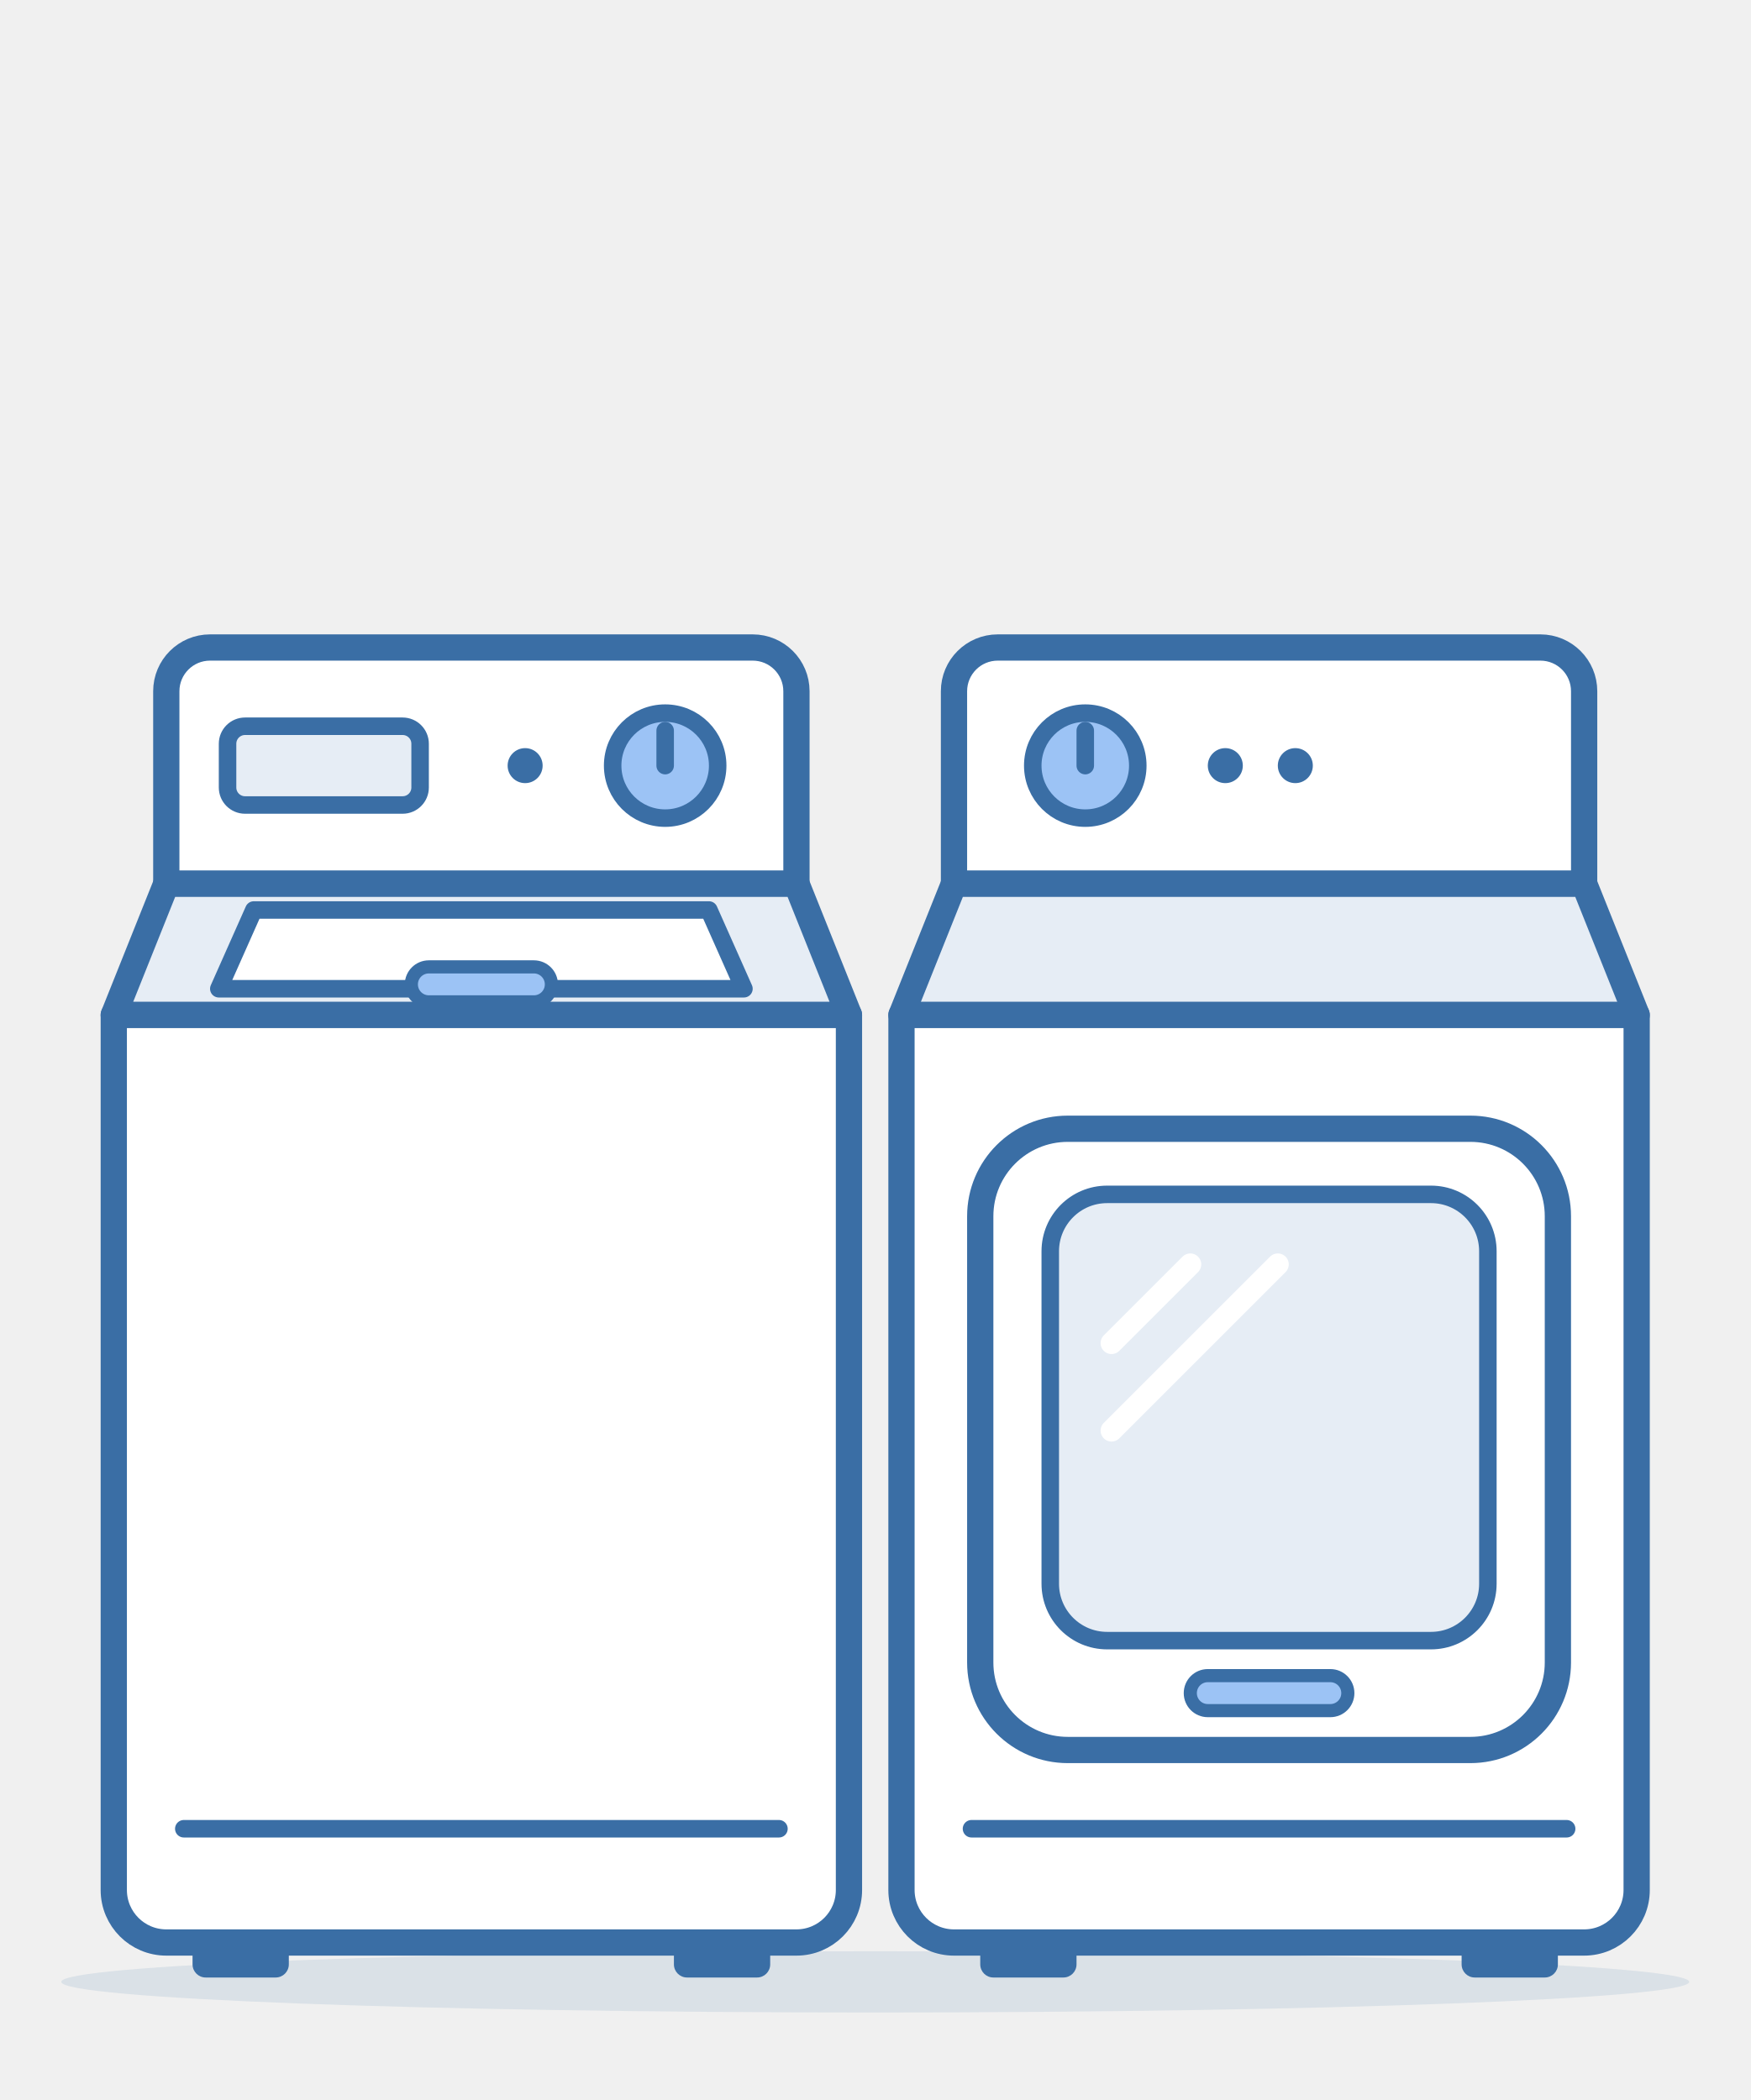
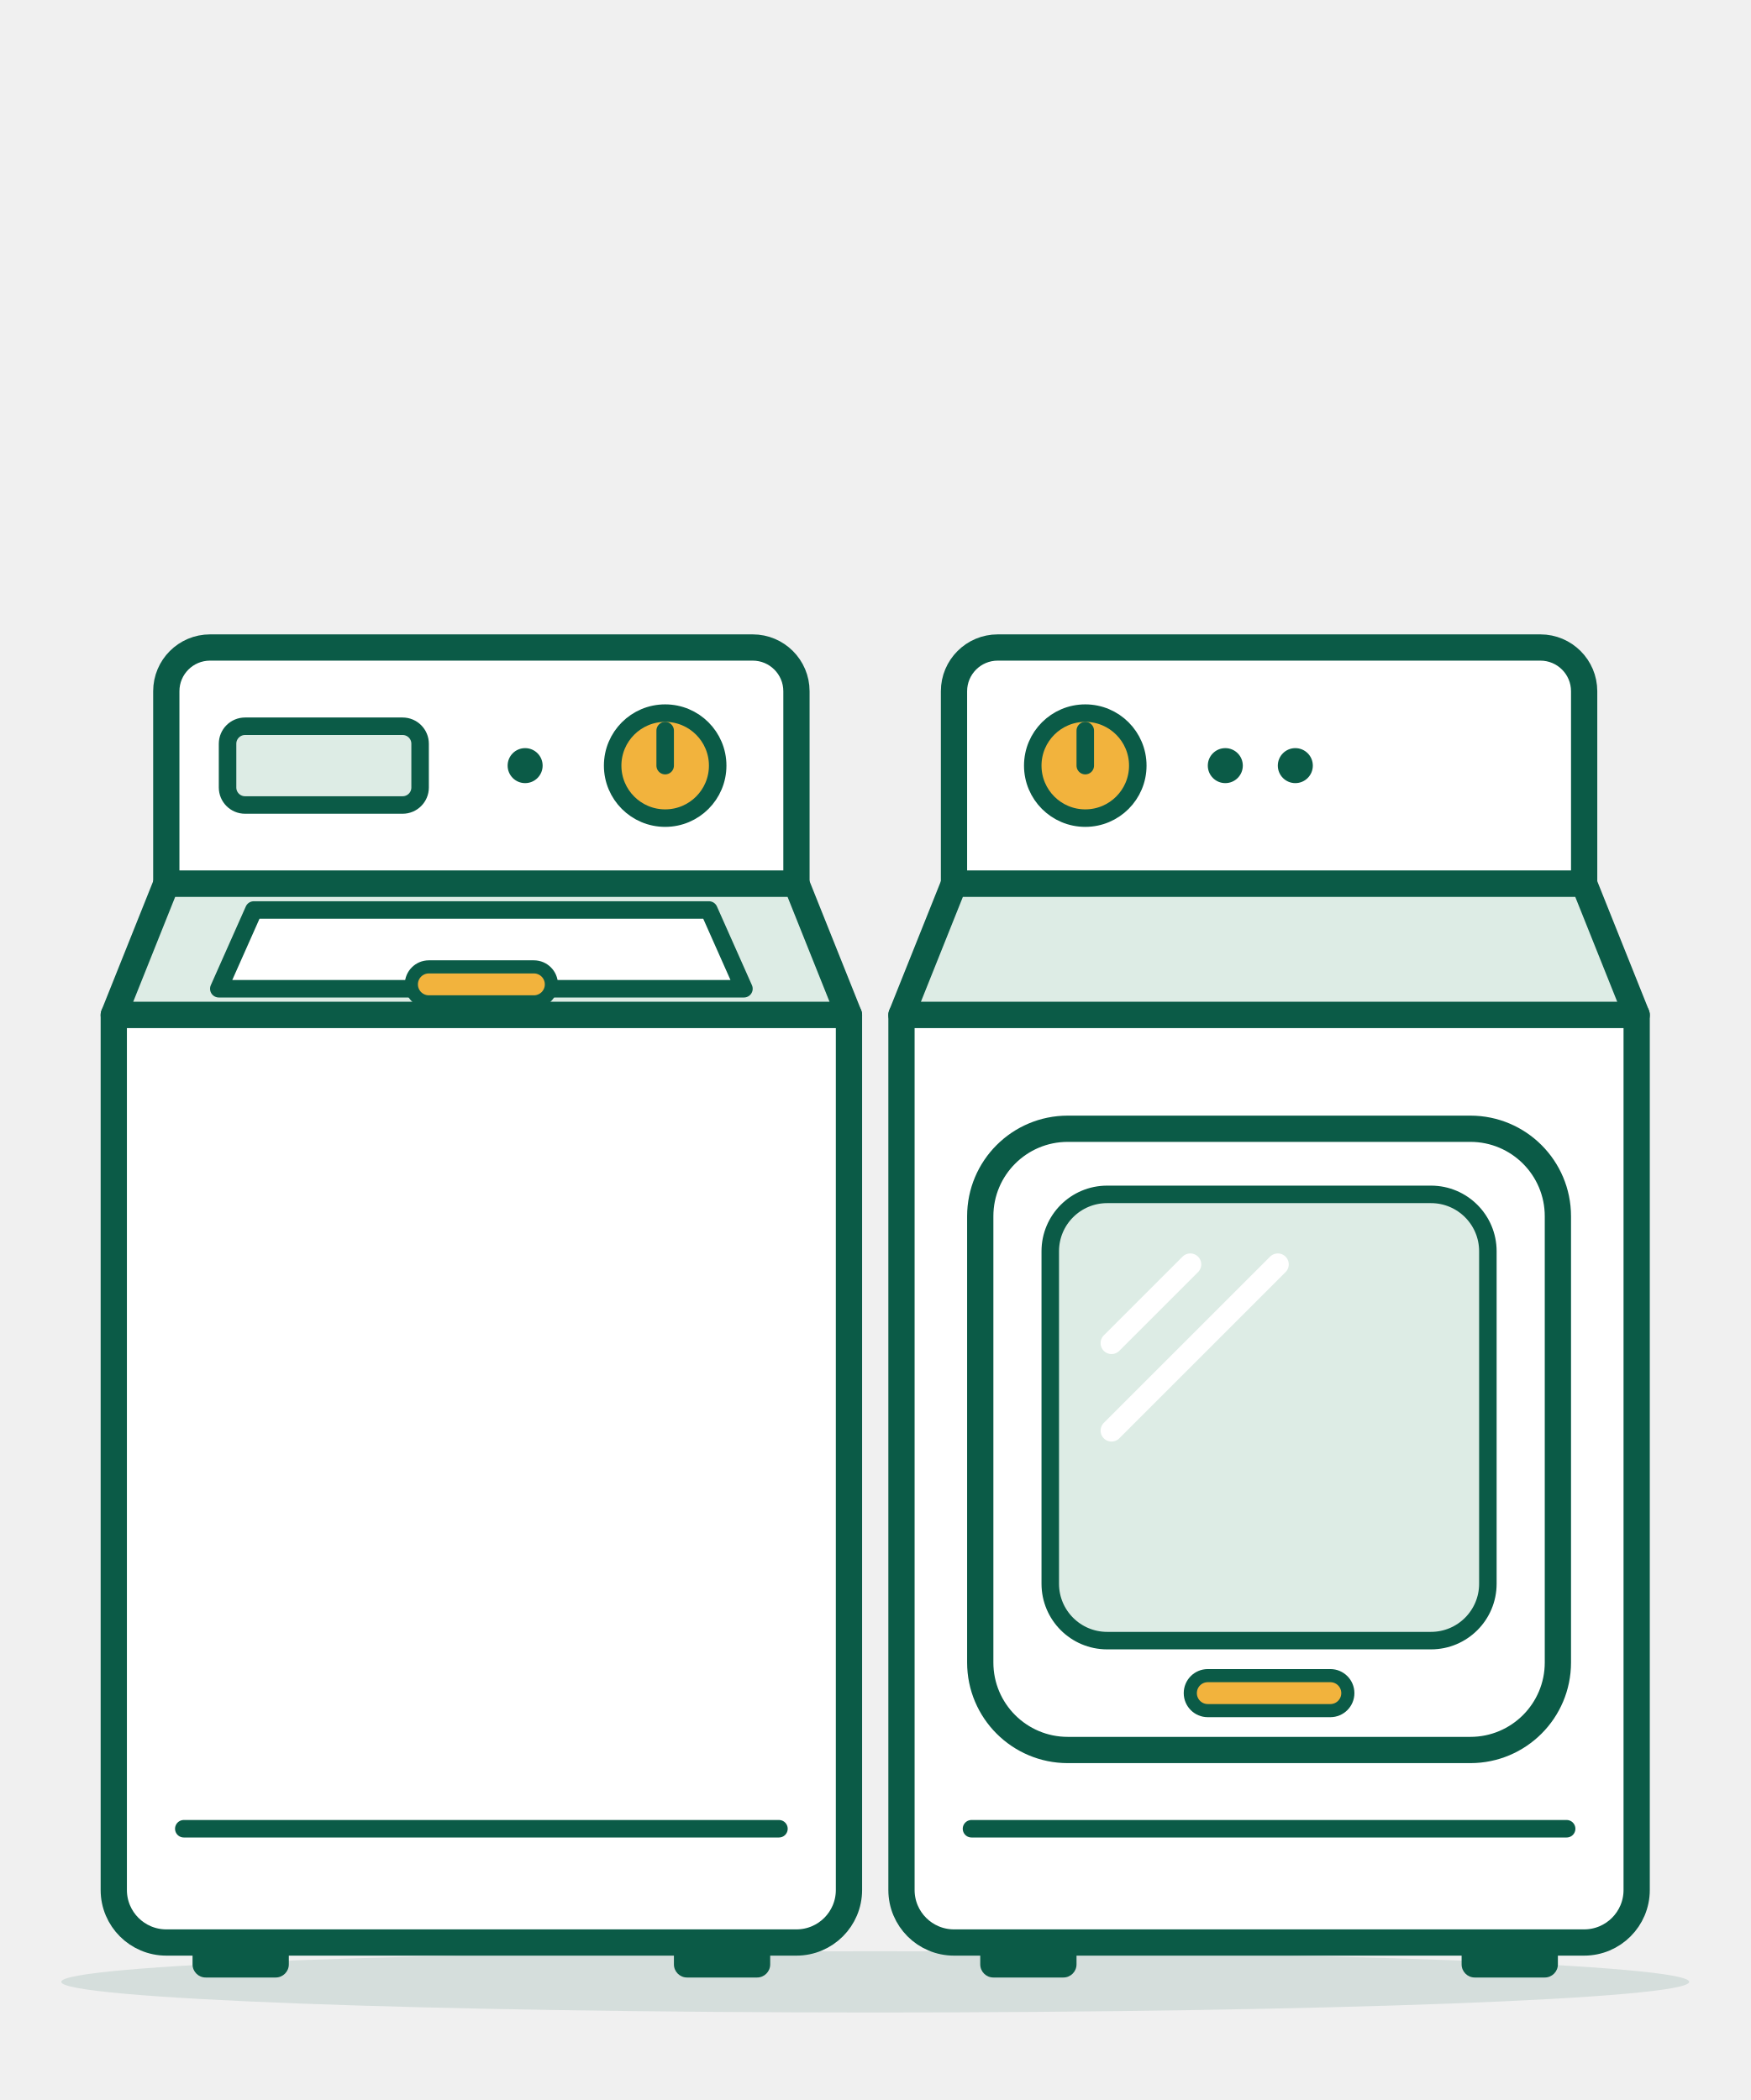
<svg xmlns="http://www.w3.org/2000/svg" width="400" height="480" viewBox="0 0 400 480" fill="none">
-   <ellipse cx="200" cy="453" rx="186" ry="7" fill="#3A6EA5" fill-opacity="0.12" />
-   <rect x="44" y="442" width="22" height="10" rx="3" fill="#3A6EA5" />
-   <rect x="154" y="442" width="22" height="10" rx="3" fill="#3A6EA5" />
-   <rect x="224" y="442" width="22" height="10" rx="3" fill="#3A6EA5" />
-   <rect x="334" y="442" width="22" height="10" rx="3" fill="#3A6EA5" />
-   <path d="M38 202V158A10 10 0 0 1 48 148H172A10 10 0 0 1 182 158V202Z" fill="#FFFFFF" stroke="#3A6EA5" stroke-width="6" stroke-linejoin="round" />
-   <rect x="52" y="166" width="44" height="18" rx="4" fill="#E6EDF5" stroke="#3A6EA5" stroke-width="4" />
-   <circle cx="120" cy="175" r="4" fill="#3A6EA5" />
-   <circle cx="152" cy="175" r="12" fill="#9CC3F5" stroke="#3A6EA5" stroke-width="4" />
-   <path d="M152 175V167" stroke="#3A6EA5" stroke-width="4" stroke-linecap="round" />
-   <path d="M26 232L38 202H182L194 232Z" fill="#E6EDF5" stroke="#3A6EA5" stroke-width="6" stroke-linejoin="round" />
-   <path d="M50 226L58 208H162L170 226Z" fill="#FFFFFF" stroke="#3A6EA5" stroke-width="4" stroke-linejoin="round" />
-   <rect x="94" y="221" width="32" height="8" rx="4" fill="#9CC3F5" stroke="#3A6EA5" stroke-width="3" />
-   <path d="M26 232 H194  V432 A12 12 0 0 1 182 444 H38 A12 12 0 0 1 26 432 V232  Z" fill="#FFFFFF" stroke="#3A6EA5" stroke-width="6" stroke-linejoin="round" />
-   <path d="M42 418H178" fill="none" stroke="#3A6EA5" stroke-width="4" stroke-linecap="round" />
-   <path d="M218 202V158A10 10 0 0 1 228 148H352A10 10 0 0 1 362 158V202Z" fill="#FFFFFF" stroke="#3A6EA5" stroke-width="6" stroke-linejoin="round" />
-   <circle cx="248" cy="175" r="12" fill="#9CC3F5" stroke="#3A6EA5" stroke-width="4" />
-   <path d="M248 175V167" stroke="#3A6EA5" stroke-width="4" stroke-linecap="round" />
-   <circle cx="280" cy="175" r="4" fill="#3A6EA5" />
-   <circle cx="296" cy="175" r="4" fill="#3A6EA5" />
-   <path d="M206 232L218 202H362L374 232Z" fill="#E6EDF5" stroke="#3A6EA5" stroke-width="6" stroke-linejoin="round" />
-   <path d="M206 232 H374  V432 A12 12 0 0 1 362 444 H218 A12 12 0 0 1 206 432 V232  Z" fill="#FFFFFF" stroke="#3A6EA5" stroke-width="6" stroke-linejoin="round" />
-   <rect x="224" y="258" width="132" height="142" rx="20" fill="#FFFFFF" stroke="#3A6EA5" stroke-width="6" />
-   <rect x="240" y="273" width="100" height="102" rx="13" fill="#E6EDF5" stroke="#3A6EA5" stroke-width="4" />
+   <ellipse cx="200" cy="453" rx="186" ry="7" fill="#0B5B47" fill-opacity="0.12" />
+   <rect x="44" y="442" width="22" height="10" rx="3" fill="#0B5B47" />
+   <rect x="154" y="442" width="22" height="10" rx="3" fill="#0B5B47" />
+   <rect x="224" y="442" width="22" height="10" rx="3" fill="#0B5B47" />
+   <rect x="334" y="442" width="22" height="10" rx="3" fill="#0B5B47" />
+   <path d="M38 202V158A10 10 0 0 1 48 148H172A10 10 0 0 1 182 158V202Z" fill="#FFFFFF" stroke="#0B5B47" stroke-width="6" stroke-linejoin="round" />
+   <rect x="52" y="166" width="44" height="18" rx="4" fill="#DDECE5" stroke="#0B5B47" stroke-width="4" />
+   <circle cx="120" cy="175" r="4" fill="#0B5B47" />
+   <circle cx="152" cy="175" r="12" fill="#F2B33D" stroke="#0B5B47" stroke-width="4" />
+   <path d="M152 175V167" stroke="#0B5B47" stroke-width="4" stroke-linecap="round" />
+   <path d="M26 232L38 202H182L194 232Z" fill="#DDECE5" stroke="#0B5B47" stroke-width="6" stroke-linejoin="round" />
+   <path d="M50 226L58 208H162L170 226Z" fill="#FFFFFF" stroke="#0B5B47" stroke-width="4" stroke-linejoin="round" />
+   <rect x="94" y="221" width="32" height="8" rx="4" fill="#F2B33D" stroke="#0B5B47" stroke-width="3" />
+   <path d="M26 232 H194  V432 A12 12 0 0 1 182 444 H38 A12 12 0 0 1 26 432 V232  Z" fill="#FFFFFF" stroke="#0B5B47" stroke-width="6" stroke-linejoin="round" />
+   <path d="M42 418H178" fill="none" stroke="#0B5B47" stroke-width="4" stroke-linecap="round" />
+   <path d="M218 202V158A10 10 0 0 1 228 148H352A10 10 0 0 1 362 158V202Z" fill="#FFFFFF" stroke="#0B5B47" stroke-width="6" stroke-linejoin="round" />
+   <circle cx="248" cy="175" r="12" fill="#F2B33D" stroke="#0B5B47" stroke-width="4" />
+   <path d="M248 175V167" stroke="#0B5B47" stroke-width="4" stroke-linecap="round" />
+   <circle cx="280" cy="175" r="4" fill="#0B5B47" />
+   <circle cx="296" cy="175" r="4" fill="#0B5B47" />
+   <path d="M206 232L218 202H362L374 232Z" fill="#DDECE5" stroke="#0B5B47" stroke-width="6" stroke-linejoin="round" />
+   <path d="M206 232 H374  V432 A12 12 0 0 1 362 444 H218 A12 12 0 0 1 206 432 V232  Z" fill="#FFFFFF" stroke="#0B5B47" stroke-width="6" stroke-linejoin="round" />
+   <rect x="224" y="258" width="132" height="142" rx="20" fill="#FFFFFF" stroke="#0B5B47" stroke-width="6" />
+   <rect x="240" y="273" width="100" height="102" rx="13" fill="#DDECE5" stroke="#0B5B47" stroke-width="4" />
  <path d="M254 307L272 289M254 327L292 289" stroke="#FFFFFF" stroke-width="5" stroke-linecap="round" />
-   <rect x="272" y="383" width="36" height="8" rx="4" fill="#9CC3F5" stroke="#3A6EA5" stroke-width="3" />
-   <path d="M222 418H358" fill="none" stroke="#3A6EA5" stroke-width="4" stroke-linecap="round" />
+   <rect x="272" y="383" width="36" height="8" rx="4" fill="#F2B33D" stroke="#0B5B47" stroke-width="3" />
+   <path d="M222 418H358" fill="none" stroke="#0B5B47" stroke-width="4" stroke-linecap="round" />
</svg>
